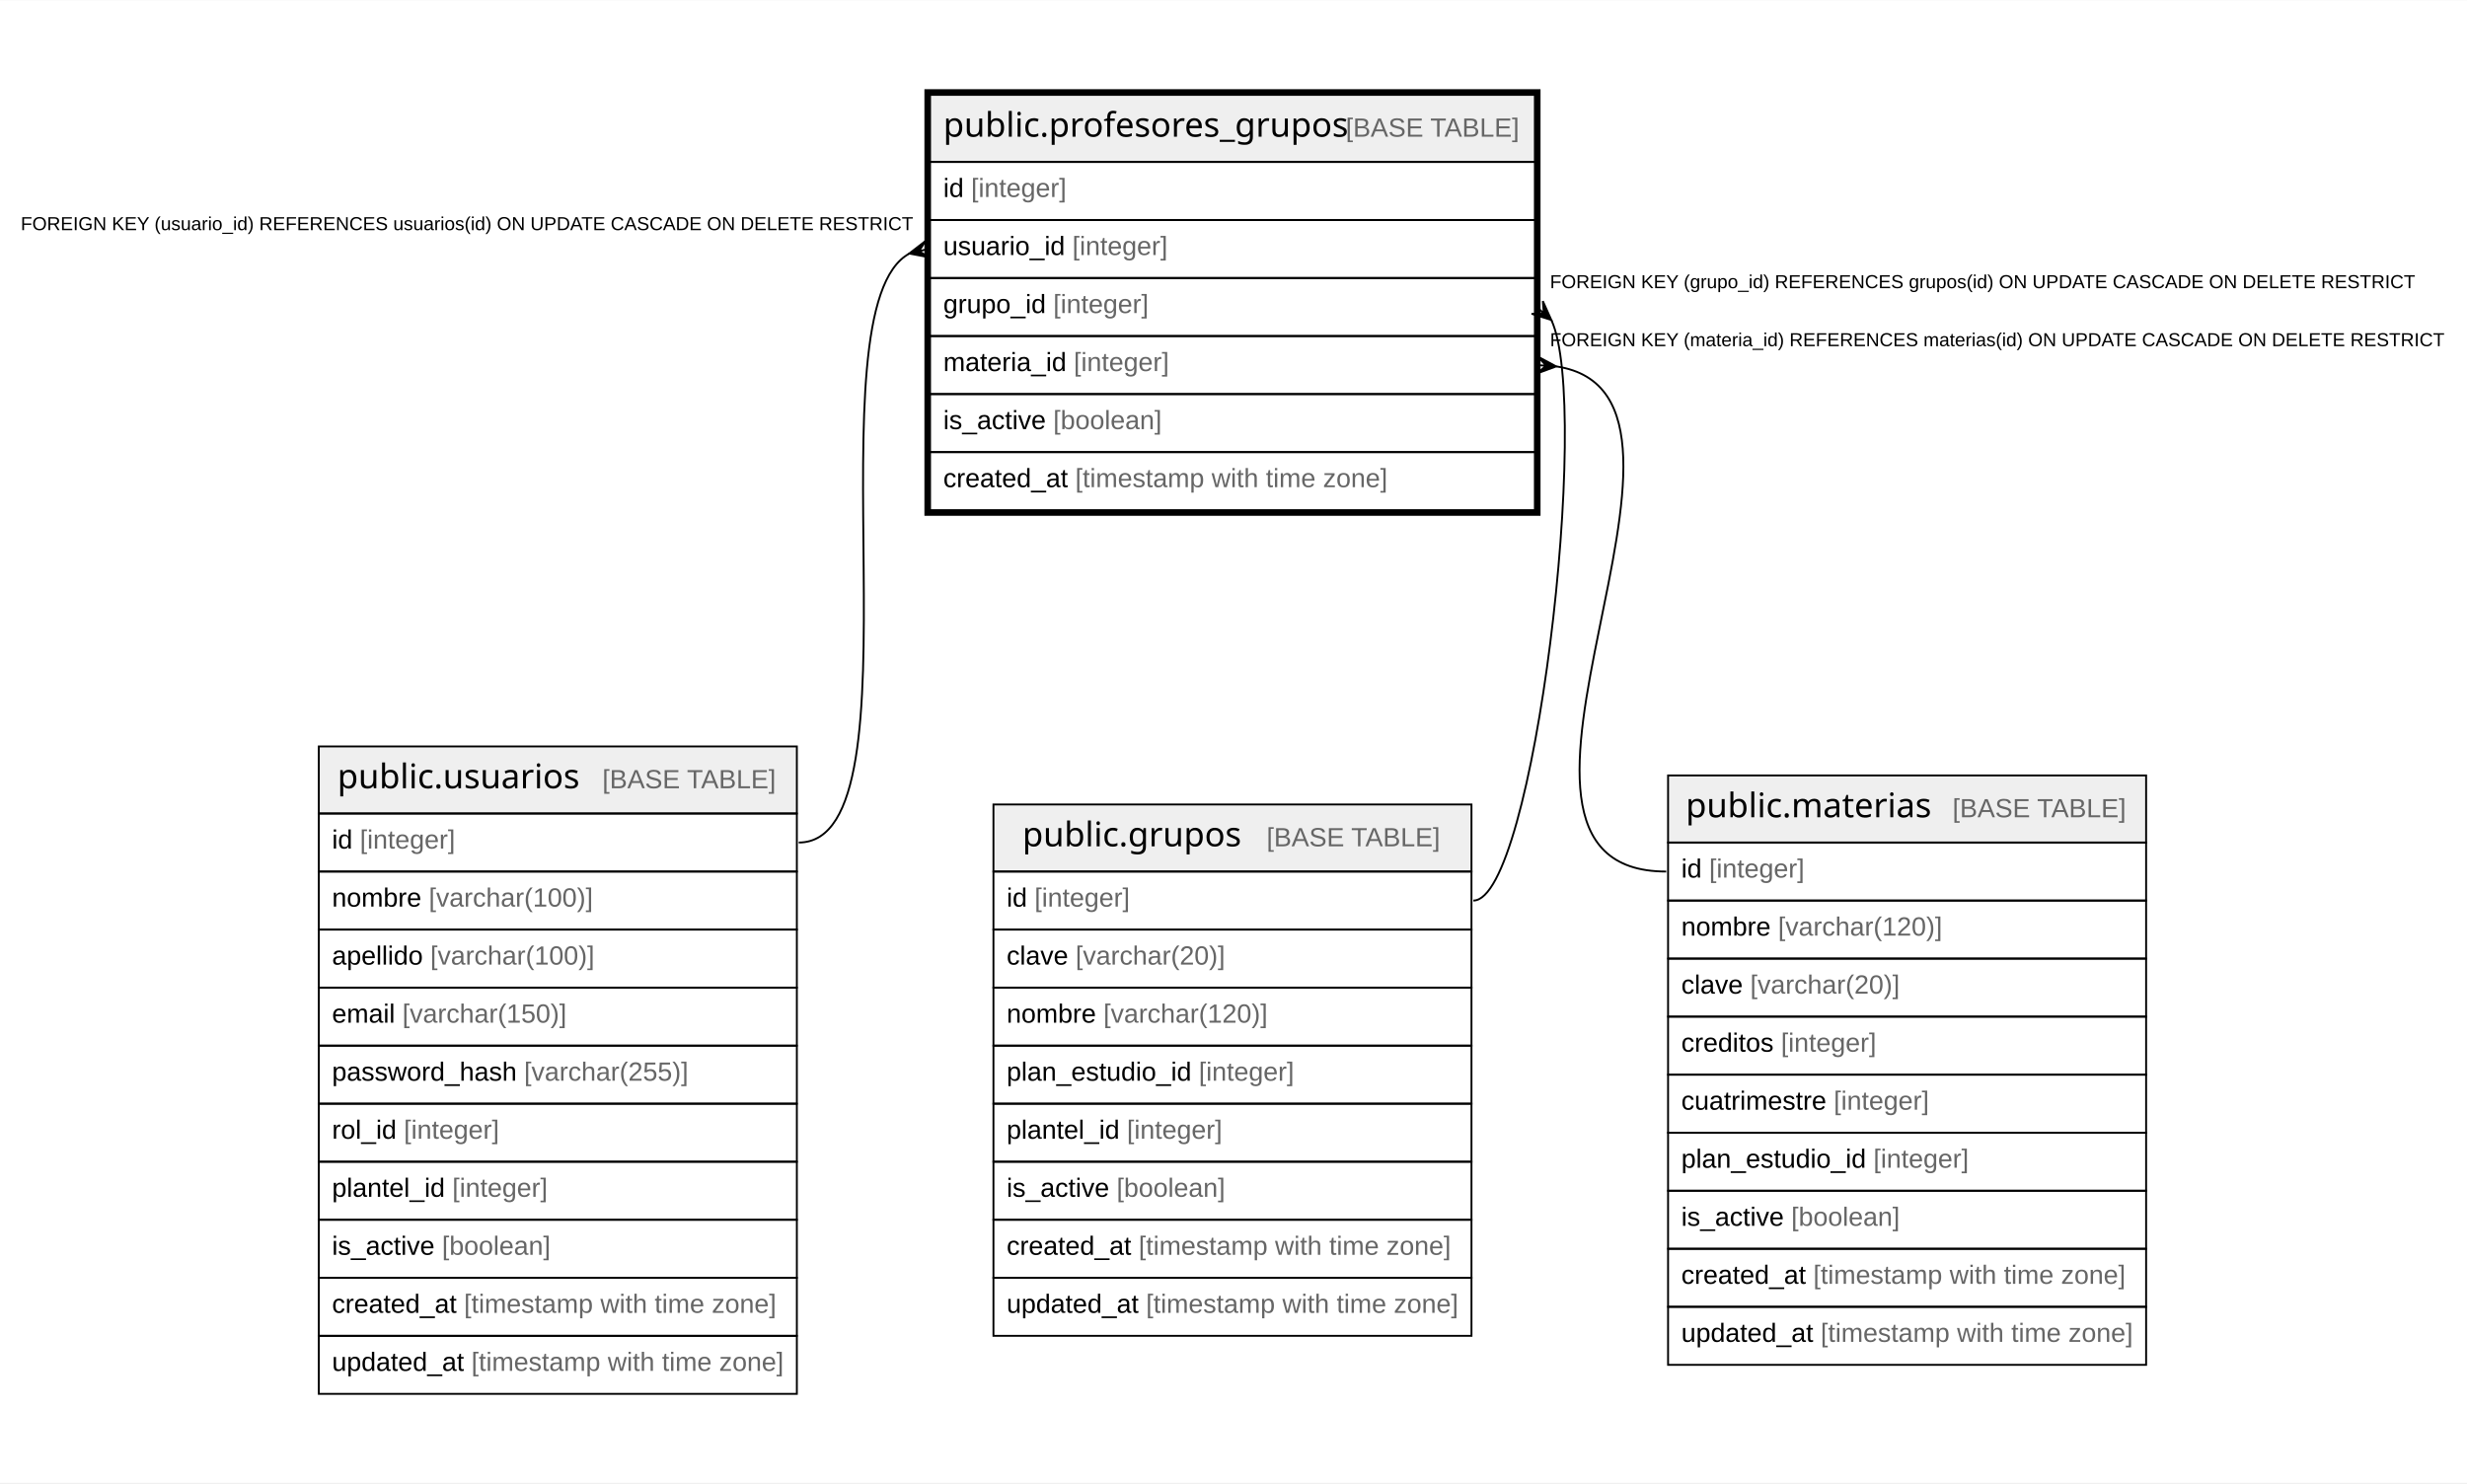
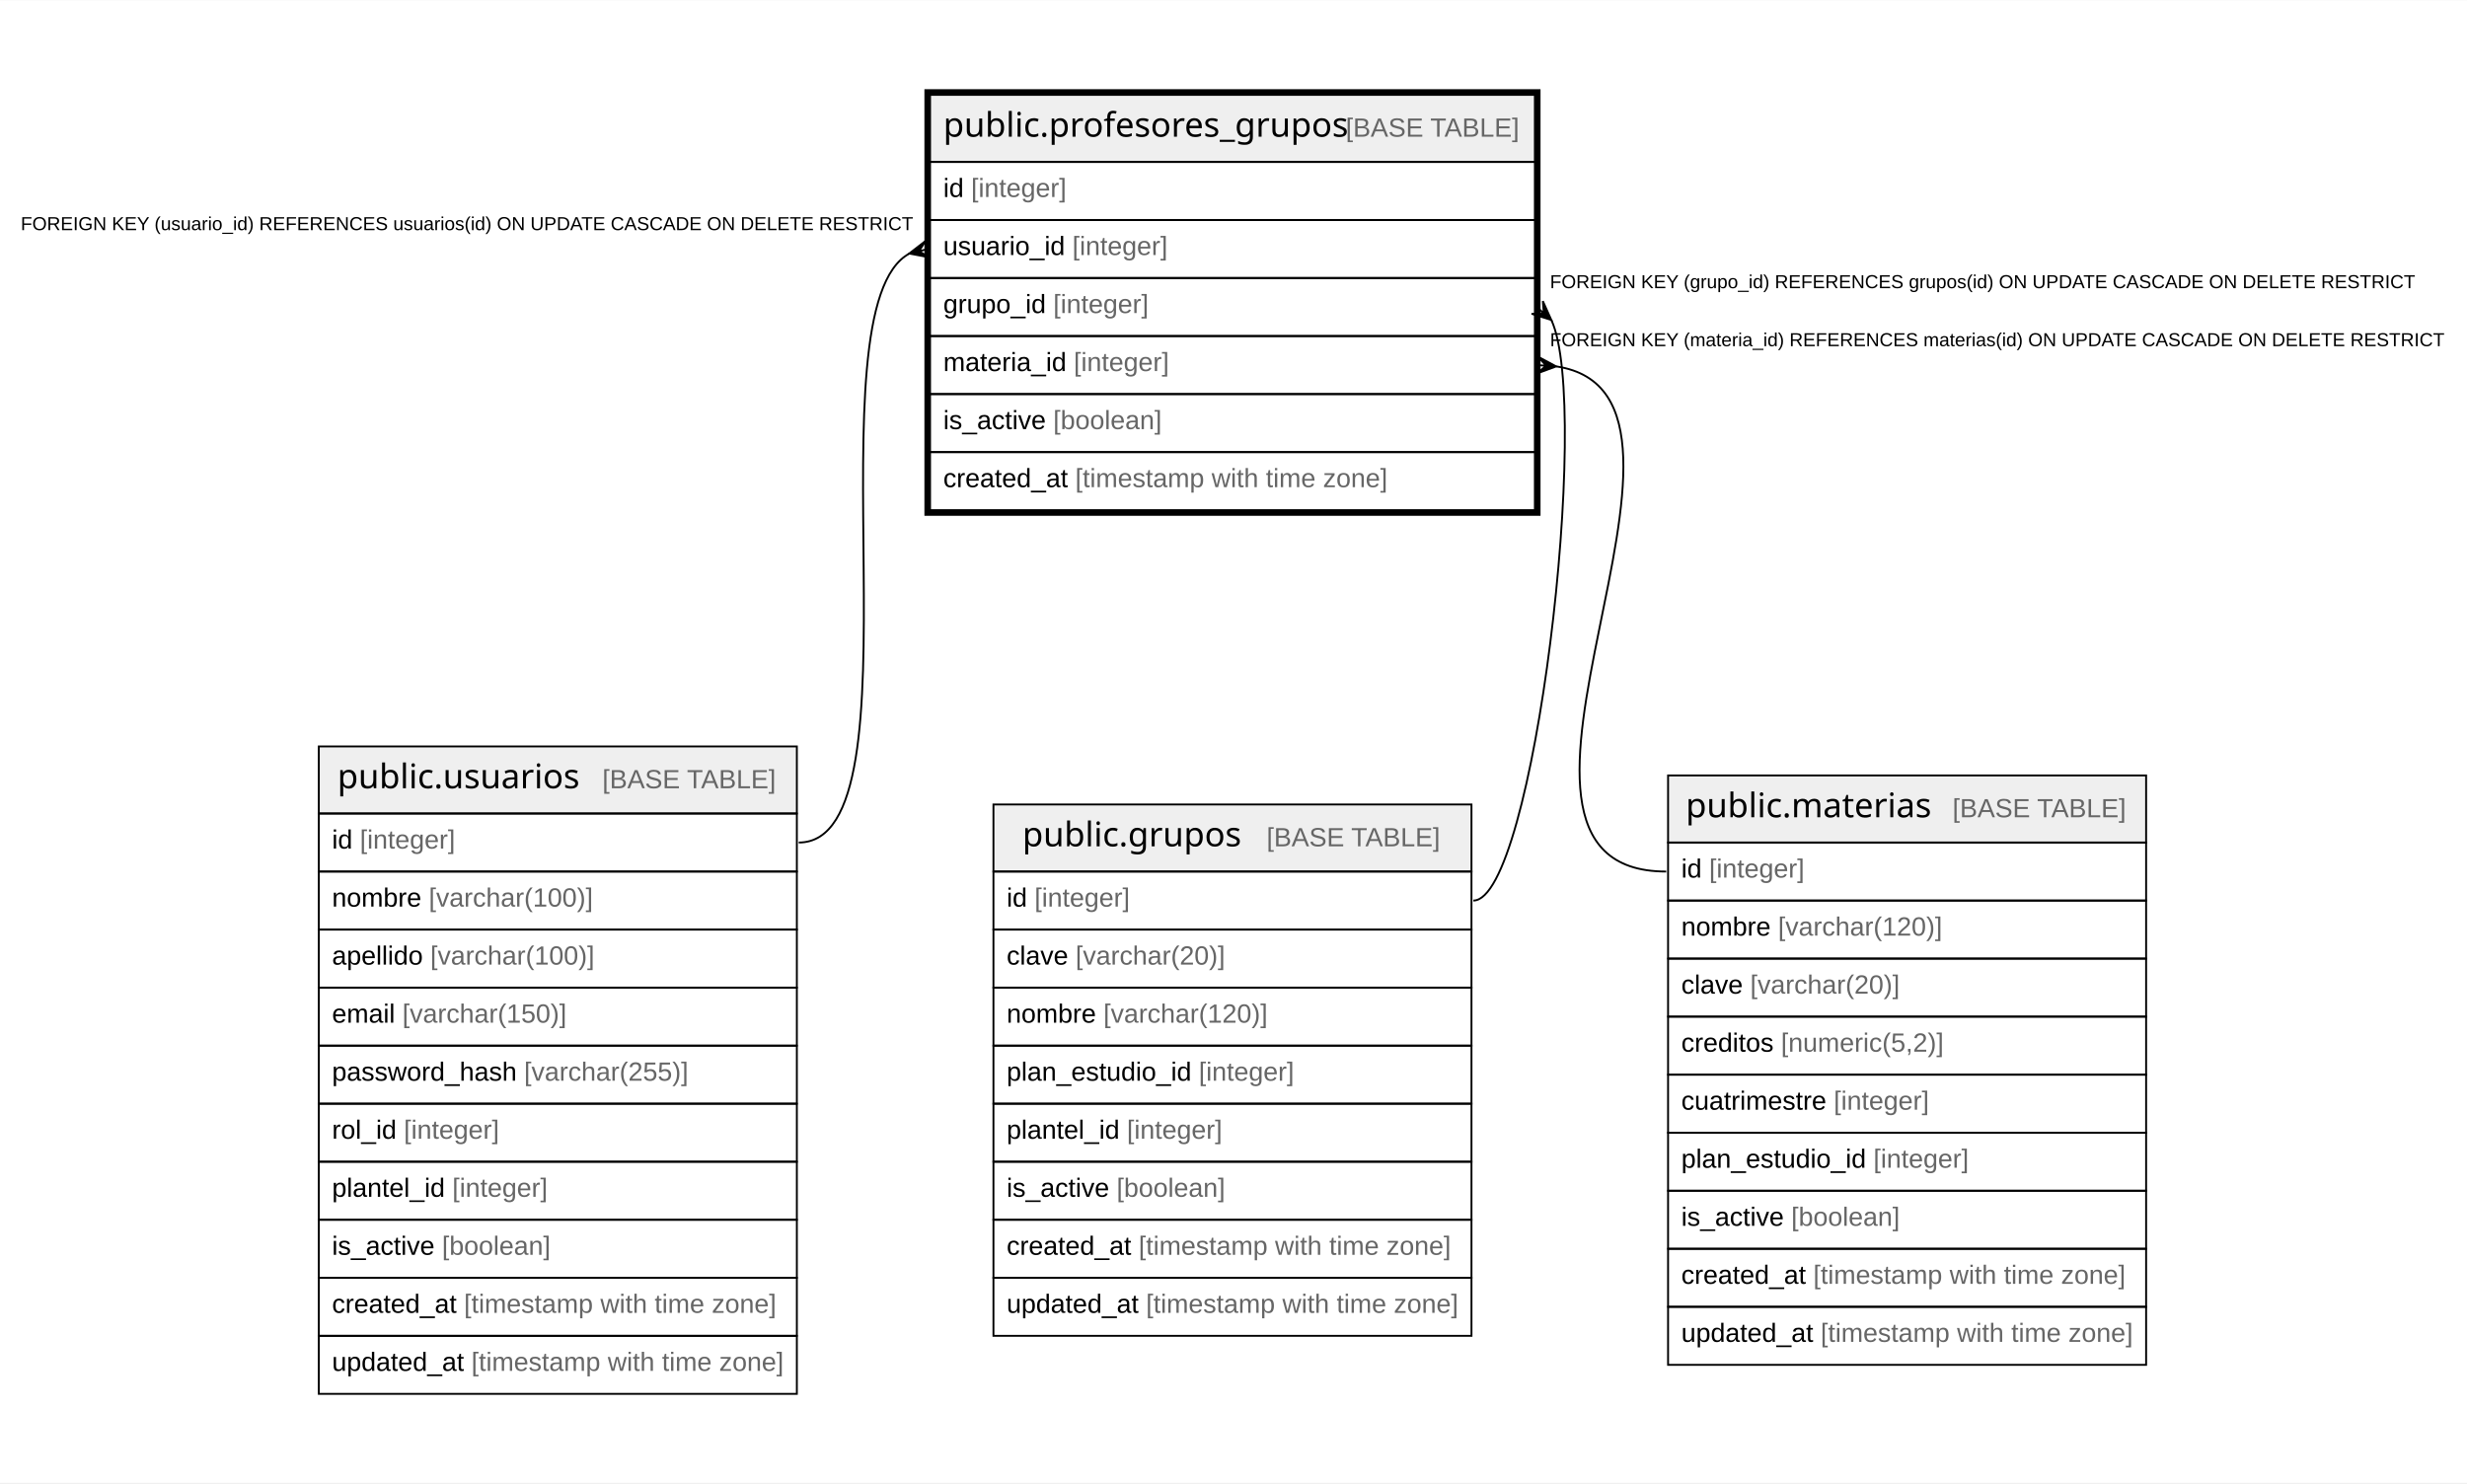
<svg xmlns="http://www.w3.org/2000/svg" width="1309pt" height="787pt" viewBox="0.00 0.00 1309.14 786.80">
  <g id="graph0" class="graph" transform="scale(1 1) rotate(0) translate(4 782.8)">
    <polygon fill="white" stroke="none" points="-4,4 -4,-782.8 1305.14,-782.8 1305.14,4 -4,4" />
    <g id="node1" class="node">
      <polygon fill="#efefef" stroke="none" points="489.55,-697 489.55,-732.6 810.5,-732.6 810.5,-697 489.55,-697" />
      <polygon fill="none" stroke="black" points="489.55,-697 489.55,-732.6 810.5,-732.6 810.5,-697 489.55,-697" />
      <text text-anchor="start" x="496.55" y="-710.4" font-family="Arial Bold" font-size="18.00">public.profesores_grupos</text>
      <text text-anchor="start" x="679.01" y="-710.4" font-family="Arial" font-size="14.00">    </text>
      <text text-anchor="start" x="710.12" y="-710.4" font-family="Arial" font-size="14.00" fill="#666666">[BASE TABLE]</text>
      <polygon fill="none" stroke="black" points="489.55,-666.2 489.55,-697 810.5,-697 810.5,-666.2 489.55,-666.2" />
      <text text-anchor="start" x="496.55" y="-678.4" font-family="Arial" font-size="14.00">id </text>
      <text text-anchor="start" x="511.33" y="-678.4" font-family="Arial" font-size="14.00" fill="#666666">[integer]</text>
      <polygon fill="none" stroke="black" points="489.55,-635.4 489.55,-666.2 810.5,-666.2 810.5,-635.4 489.55,-635.4" />
      <text text-anchor="start" x="496.55" y="-647.6" font-family="Arial" font-size="14.00">usuario_id </text>
      <text text-anchor="start" x="565.04" y="-647.6" font-family="Arial" font-size="14.00" fill="#666666">[integer]</text>
      <polygon fill="none" stroke="black" points="489.55,-604.6 489.55,-635.4 810.5,-635.4 810.5,-604.6 489.55,-604.6" />
      <text text-anchor="start" x="496.55" y="-616.8" font-family="Arial" font-size="14.00">grupo_id </text>
      <text text-anchor="start" x="554.92" y="-616.8" font-family="Arial" font-size="14.00" fill="#666666">[integer]</text>
      <polygon fill="none" stroke="black" points="489.55,-573.8 489.55,-604.6 810.5,-604.6 810.5,-573.8 489.55,-573.8" />
      <text text-anchor="start" x="496.55" y="-586" font-family="Arial" font-size="14.00">materia_id </text>
      <text text-anchor="start" x="565.8" y="-586" font-family="Arial" font-size="14.00" fill="#666666">[integer]</text>
      <polygon fill="none" stroke="black" points="489.55,-543 489.55,-573.8 810.5,-573.8 810.5,-543 489.55,-543" />
      <text text-anchor="start" x="496.55" y="-555.2" font-family="Arial" font-size="14.00">is_active </text>
      <text text-anchor="start" x="554.9" y="-555.2" font-family="Arial" font-size="14.00" fill="#666666">[boolean]</text>
      <polygon fill="none" stroke="black" points="489.55,-512.2 489.55,-543 810.5,-543 810.5,-512.2 489.55,-512.2" />
      <text text-anchor="start" x="496.55" y="-524.4" font-family="Arial" font-size="14.00">created_at </text>
      <text text-anchor="start" x="566.59" y="-524.4" font-family="Arial" font-size="14.00" fill="#666666">[timestamp with time zone]</text>
      <polygon fill="none" stroke="black" stroke-width="3" points="488.05,-510.7 488.05,-734.1 812,-734.1 812,-510.7 488.05,-510.7" />
    </g>
    <g id="node2" class="node">
      <polygon fill="#efefef" stroke="none" points="165.18,-351.2 165.18,-386.8 418.86,-386.8 418.86,-351.2 165.18,-351.2" />
      <polygon fill="none" stroke="black" points="165.18,-351.2 165.18,-386.8 418.86,-386.8 418.86,-351.2 165.18,-351.2" />
      <text text-anchor="start" x="175.03" y="-364.6" font-family="Arial Bold" font-size="18.00">public.usuarios</text>
      <text text-anchor="start" x="284.52" y="-364.6" font-family="Arial" font-size="14.00">    </text>
      <text text-anchor="start" x="315.64" y="-364.6" font-family="Arial" font-size="14.00" fill="#666666">[BASE TABLE]</text>
      <polygon fill="none" stroke="black" points="165.18,-320.4 165.18,-351.2 418.86,-351.2 418.86,-320.4 165.18,-320.4" />
      <text text-anchor="start" x="172.18" y="-332.6" font-family="Arial" font-size="14.00">id </text>
      <text text-anchor="start" x="186.97" y="-332.6" font-family="Arial" font-size="14.00" fill="#666666">[integer]</text>
      <polygon fill="none" stroke="black" points="165.18,-289.6 165.18,-320.4 418.86,-320.4 418.86,-289.6 165.18,-289.6" />
      <text text-anchor="start" x="172.18" y="-301.8" font-family="Arial" font-size="14.00">nombre </text>
      <text text-anchor="start" x="223.54" y="-301.8" font-family="Arial" font-size="14.00" fill="#666666">[varchar(100)]</text>
      <polygon fill="none" stroke="black" points="165.18,-258.8 165.18,-289.6 418.86,-289.6 418.86,-258.8 165.18,-258.8" />
      <text text-anchor="start" x="172.18" y="-271" font-family="Arial" font-size="14.00">apellido </text>
      <text text-anchor="start" x="224.33" y="-271" font-family="Arial" font-size="14.00" fill="#666666">[varchar(100)]</text>
      <polygon fill="none" stroke="black" points="165.18,-228 165.18,-258.8 418.86,-258.8 418.86,-228 165.18,-228" />
      <text text-anchor="start" x="172.18" y="-240.2" font-family="Arial" font-size="14.00">email </text>
      <text text-anchor="start" x="209.52" y="-240.2" font-family="Arial" font-size="14.00" fill="#666666">[varchar(150)]</text>
      <polygon fill="none" stroke="black" points="165.18,-197.2 165.18,-228 418.86,-228 418.86,-197.2 165.18,-197.2" />
      <text text-anchor="start" x="172.18" y="-209.4" font-family="Arial" font-size="14.00">password_hash </text>
      <text text-anchor="start" x="274.13" y="-209.4" font-family="Arial" font-size="14.00" fill="#666666">[varchar(255)]</text>
      <polygon fill="none" stroke="black" points="165.18,-166.4 165.18,-197.2 418.86,-197.2 418.86,-166.4 165.18,-166.4" />
      <text text-anchor="start" x="172.18" y="-178.6" font-family="Arial" font-size="14.00">rol_id </text>
      <text text-anchor="start" x="210.31" y="-178.6" font-family="Arial" font-size="14.00" fill="#666666">[integer]</text>
      <polygon fill="none" stroke="black" points="165.18,-135.6 165.18,-166.4 418.86,-166.4 418.86,-135.6 165.18,-135.6" />
      <text text-anchor="start" x="172.18" y="-147.8" font-family="Arial" font-size="14.00">plantel_id </text>
      <text text-anchor="start" x="236.01" y="-147.8" font-family="Arial" font-size="14.00" fill="#666666">[integer]</text>
      <polygon fill="none" stroke="black" points="165.18,-104.8 165.18,-135.6 418.86,-135.6 418.86,-104.8 165.18,-104.8" />
      <text text-anchor="start" x="172.18" y="-117" font-family="Arial" font-size="14.00">is_active </text>
      <text text-anchor="start" x="230.54" y="-117" font-family="Arial" font-size="14.00" fill="#666666">[boolean]</text>
      <polygon fill="none" stroke="black" points="165.18,-74 165.18,-104.8 418.86,-104.8 418.86,-74 165.18,-74" />
      <text text-anchor="start" x="172.18" y="-86.2" font-family="Arial" font-size="14.00">created_at </text>
      <text text-anchor="start" x="242.23" y="-86.2" font-family="Arial" font-size="14.00" fill="#666666">[timestamp with time zone]</text>
      <polygon fill="none" stroke="black" points="165.18,-43.2 165.18,-74 418.86,-74 418.86,-43.2 165.18,-43.2" />
      <text text-anchor="start" x="172.18" y="-55.4" font-family="Arial" font-size="14.00">updated_at </text>
      <text text-anchor="start" x="246.14" y="-55.4" font-family="Arial" font-size="14.00" fill="#666666">[timestamp with time zone]</text>
    </g>
    <g id="edge1" class="edge">
      <path fill="none" stroke="black" d="M478.72,-648.45C424.1,-619.62 487.87,-335.8 419.86,-335.8" />
      <polygon fill="black" stroke="black" points="478.5,-648.39 487.17,-655.1 483.68,-649.63 487.9,-650.64 487.9,-650.64 487.9,-650.64 483.68,-649.63 489.27,-646.35 478.5,-648.39" />
      <text text-anchor="start" x="7" y="-660.8" font-family="Arial" font-size="10.00">FOREIGN KEY (usuario_id) REFERENCES usuarios(id) ON UPDATE CASCADE ON DELETE RESTRICT</text>
    </g>
    <g id="node3" class="node">
      <polygon fill="#efefef" stroke="none" points="523.18,-320.4 523.18,-356 776.86,-356 776.86,-320.4 523.18,-320.4" />
      <polygon fill="none" stroke="black" points="523.18,-320.4 523.18,-356 776.86,-356 776.86,-320.4 523.18,-320.4" />
      <text text-anchor="start" x="538.53" y="-333.8" font-family="Arial Bold" font-size="18.00">public.grupos</text>
      <text text-anchor="start" x="637.02" y="-333.8" font-family="Arial" font-size="14.00">    </text>
      <text text-anchor="start" x="668.14" y="-333.8" font-family="Arial" font-size="14.00" fill="#666666">[BASE TABLE]</text>
      <polygon fill="none" stroke="black" points="523.18,-289.6 523.18,-320.4 776.86,-320.4 776.86,-289.6 523.18,-289.6" />
      <text text-anchor="start" x="530.18" y="-301.8" font-family="Arial" font-size="14.00">id </text>
      <text text-anchor="start" x="544.97" y="-301.8" font-family="Arial" font-size="14.00" fill="#666666">[integer]</text>
      <polygon fill="none" stroke="black" points="523.18,-258.8 523.18,-289.6 776.86,-289.6 776.86,-258.8 523.18,-258.8" />
      <text text-anchor="start" x="530.18" y="-271" font-family="Arial" font-size="14.00">clave </text>
      <text text-anchor="start" x="566.75" y="-271" font-family="Arial" font-size="14.00" fill="#666666">[varchar(20)]</text>
      <polygon fill="none" stroke="black" points="523.18,-228 523.18,-258.8 776.86,-258.8 776.86,-228 523.18,-228" />
      <text text-anchor="start" x="530.18" y="-240.2" font-family="Arial" font-size="14.00">nombre </text>
      <text text-anchor="start" x="581.54" y="-240.2" font-family="Arial" font-size="14.00" fill="#666666">[varchar(120)]</text>
      <polygon fill="none" stroke="black" points="523.18,-197.2 523.18,-228 776.86,-228 776.86,-197.2 523.18,-197.2" />
      <text text-anchor="start" x="530.18" y="-209.4" font-family="Arial" font-size="14.00">plan_estudio_id </text>
      <text text-anchor="start" x="632.15" y="-209.4" font-family="Arial" font-size="14.00" fill="#666666">[integer]</text>
      <polygon fill="none" stroke="black" points="523.18,-166.4 523.18,-197.2 776.86,-197.2 776.86,-166.4 523.18,-166.4" />
      <text text-anchor="start" x="530.18" y="-178.6" font-family="Arial" font-size="14.00">plantel_id </text>
      <text text-anchor="start" x="594.01" y="-178.6" font-family="Arial" font-size="14.00" fill="#666666">[integer]</text>
      <polygon fill="none" stroke="black" points="523.18,-135.6 523.18,-166.4 776.86,-166.4 776.86,-135.6 523.18,-135.6" />
      <text text-anchor="start" x="530.18" y="-147.8" font-family="Arial" font-size="14.00">is_active </text>
      <text text-anchor="start" x="588.54" y="-147.8" font-family="Arial" font-size="14.00" fill="#666666">[boolean]</text>
      <polygon fill="none" stroke="black" points="523.18,-104.8 523.18,-135.6 776.86,-135.6 776.86,-104.8 523.18,-104.8" />
      <text text-anchor="start" x="530.18" y="-117" font-family="Arial" font-size="14.00">created_at </text>
      <text text-anchor="start" x="600.23" y="-117" font-family="Arial" font-size="14.00" fill="#666666">[timestamp with time zone]</text>
      <polygon fill="none" stroke="black" points="523.18,-74 523.18,-104.8 776.86,-104.8 776.86,-74 523.18,-74" />
      <text text-anchor="start" x="530.18" y="-86.2" font-family="Arial" font-size="14.00">updated_at </text>
      <text text-anchor="start" x="604.14" y="-86.2" font-family="Arial" font-size="14.00" fill="#666666">[timestamp with time zone]</text>
    </g>
    <g id="edge2" class="edge">
      <path fill="none" stroke="black" d="M819.23,-613.13C840.77,-567.06 809.97,-305 777.86,-305" />
      <polygon fill="black" stroke="black" points="819.22,-613.13 808.76,-616.41 815.23,-616.68 812,-619.56 812,-619.56 812,-619.56 815.23,-616.68 814.74,-623.14 819.22,-613.13" />
      <text text-anchor="start" x="818.5" y="-630" font-family="Arial" font-size="10.00">FOREIGN KEY (grupo_id) REFERENCES grupos(id) ON UPDATE CASCADE ON DELETE RESTRICT</text>
    </g>
    <g id="node4" class="node">
      <polygon fill="#efefef" stroke="none" points="881.18,-335.8 881.18,-371.4 1134.86,-371.4 1134.86,-335.8 881.18,-335.8" />
      <polygon fill="none" stroke="black" points="881.18,-335.8 881.18,-371.4 1134.86,-371.4 1134.86,-335.8 881.18,-335.8" />
      <text text-anchor="start" x="890.55" y="-349.2" font-family="Arial Bold" font-size="18.00">public.materias</text>
      <text text-anchor="start" x="1001.01" y="-349.2" font-family="Arial" font-size="14.00">    </text>
      <text text-anchor="start" x="1032.12" y="-349.2" font-family="Arial" font-size="14.00" fill="#666666">[BASE TABLE]</text>
      <polygon fill="none" stroke="black" points="881.18,-305 881.18,-335.8 1134.86,-335.8 1134.86,-305 881.18,-305" />
      <text text-anchor="start" x="888.18" y="-317.2" font-family="Arial" font-size="14.00">id </text>
      <text text-anchor="start" x="902.97" y="-317.2" font-family="Arial" font-size="14.00" fill="#666666">[integer]</text>
      <polygon fill="none" stroke="black" points="881.18,-274.2 881.18,-305 1134.86,-305 1134.86,-274.2 881.18,-274.2" />
      <text text-anchor="start" x="888.18" y="-286.4" font-family="Arial" font-size="14.00">nombre </text>
      <text text-anchor="start" x="939.54" y="-286.4" font-family="Arial" font-size="14.00" fill="#666666">[varchar(120)]</text>
      <polygon fill="none" stroke="black" points="881.18,-243.4 881.18,-274.2 1134.86,-274.2 1134.86,-243.4 881.18,-243.4" />
      <text text-anchor="start" x="888.18" y="-255.6" font-family="Arial" font-size="14.00">clave </text>
      <text text-anchor="start" x="924.75" y="-255.6" font-family="Arial" font-size="14.00" fill="#666666">[varchar(20)]</text>
      <polygon fill="none" stroke="black" points="881.18,-212.6 881.18,-243.4 1134.86,-243.4 1134.86,-212.6 881.18,-212.6" />
      <text text-anchor="start" x="888.18" y="-224.8" font-family="Arial" font-size="14.00">creditos </text>
-       <text text-anchor="start" x="941.09" y="-224.8" font-family="Arial" font-size="14.00" fill="#666666">[integer]</text>
+       <text text-anchor="start" x="941.09" y="-224.8" font-family="Arial" font-size="14.00" fill="#666666">[numeric(5,2)]</text>
      <polygon fill="none" stroke="black" points="881.18,-181.8 881.18,-212.6 1134.86,-212.6 1134.86,-181.8 881.18,-181.8" />
      <text text-anchor="start" x="888.18" y="-194" font-family="Arial" font-size="14.00">cuatrimestre </text>
      <text text-anchor="start" x="969.09" y="-194" font-family="Arial" font-size="14.00" fill="#666666">[integer]</text>
      <polygon fill="none" stroke="black" points="881.18,-151 881.18,-181.8 1134.86,-181.8 1134.86,-151 881.18,-151" />
      <text text-anchor="start" x="888.18" y="-163.2" font-family="Arial" font-size="14.00">plan_estudio_id </text>
      <text text-anchor="start" x="990.15" y="-163.2" font-family="Arial" font-size="14.00" fill="#666666">[integer]</text>
      <polygon fill="none" stroke="black" points="881.18,-120.2 881.18,-151 1134.86,-151 1134.86,-120.2 881.18,-120.2" />
      <text text-anchor="start" x="888.18" y="-132.4" font-family="Arial" font-size="14.00">is_active </text>
      <text text-anchor="start" x="946.54" y="-132.4" font-family="Arial" font-size="14.00" fill="#666666">[boolean]</text>
      <polygon fill="none" stroke="black" points="881.18,-89.4 881.18,-120.2 1134.86,-120.2 1134.86,-89.4 881.18,-89.4" />
      <text text-anchor="start" x="888.18" y="-101.6" font-family="Arial" font-size="14.00">created_at </text>
      <text text-anchor="start" x="958.23" y="-101.6" font-family="Arial" font-size="14.00" fill="#666666">[timestamp with time zone]</text>
      <polygon fill="none" stroke="black" points="881.18,-58.6 881.18,-89.4 1134.86,-89.4 1134.86,-58.6 881.18,-58.6" />
      <text text-anchor="start" x="888.18" y="-70.8" font-family="Arial" font-size="14.00">updated_at </text>
      <text text-anchor="start" x="962.14" y="-70.8" font-family="Arial" font-size="14.00" fill="#666666">[timestamp with time zone]</text>
    </g>
    <g id="edge3" class="edge">
      <path fill="none" stroke="black" d="M821.88,-588.48C924.3,-573.17 760.61,-320.4 880.18,-320.4" />
      <polygon fill="black" stroke="black" points="821.81,-588.48 811.52,-584.69 816.48,-588.85 812.16,-589.15 812.16,-589.15 812.16,-589.15 816.48,-588.85 812.14,-593.67 821.81,-588.48" />
      <text text-anchor="start" x="818.5" y="-599.2" font-family="Arial" font-size="10.00">FOREIGN KEY (materia_id) REFERENCES materias(id) ON UPDATE CASCADE ON DELETE RESTRICT</text>
    </g>
  </g>
</svg>
